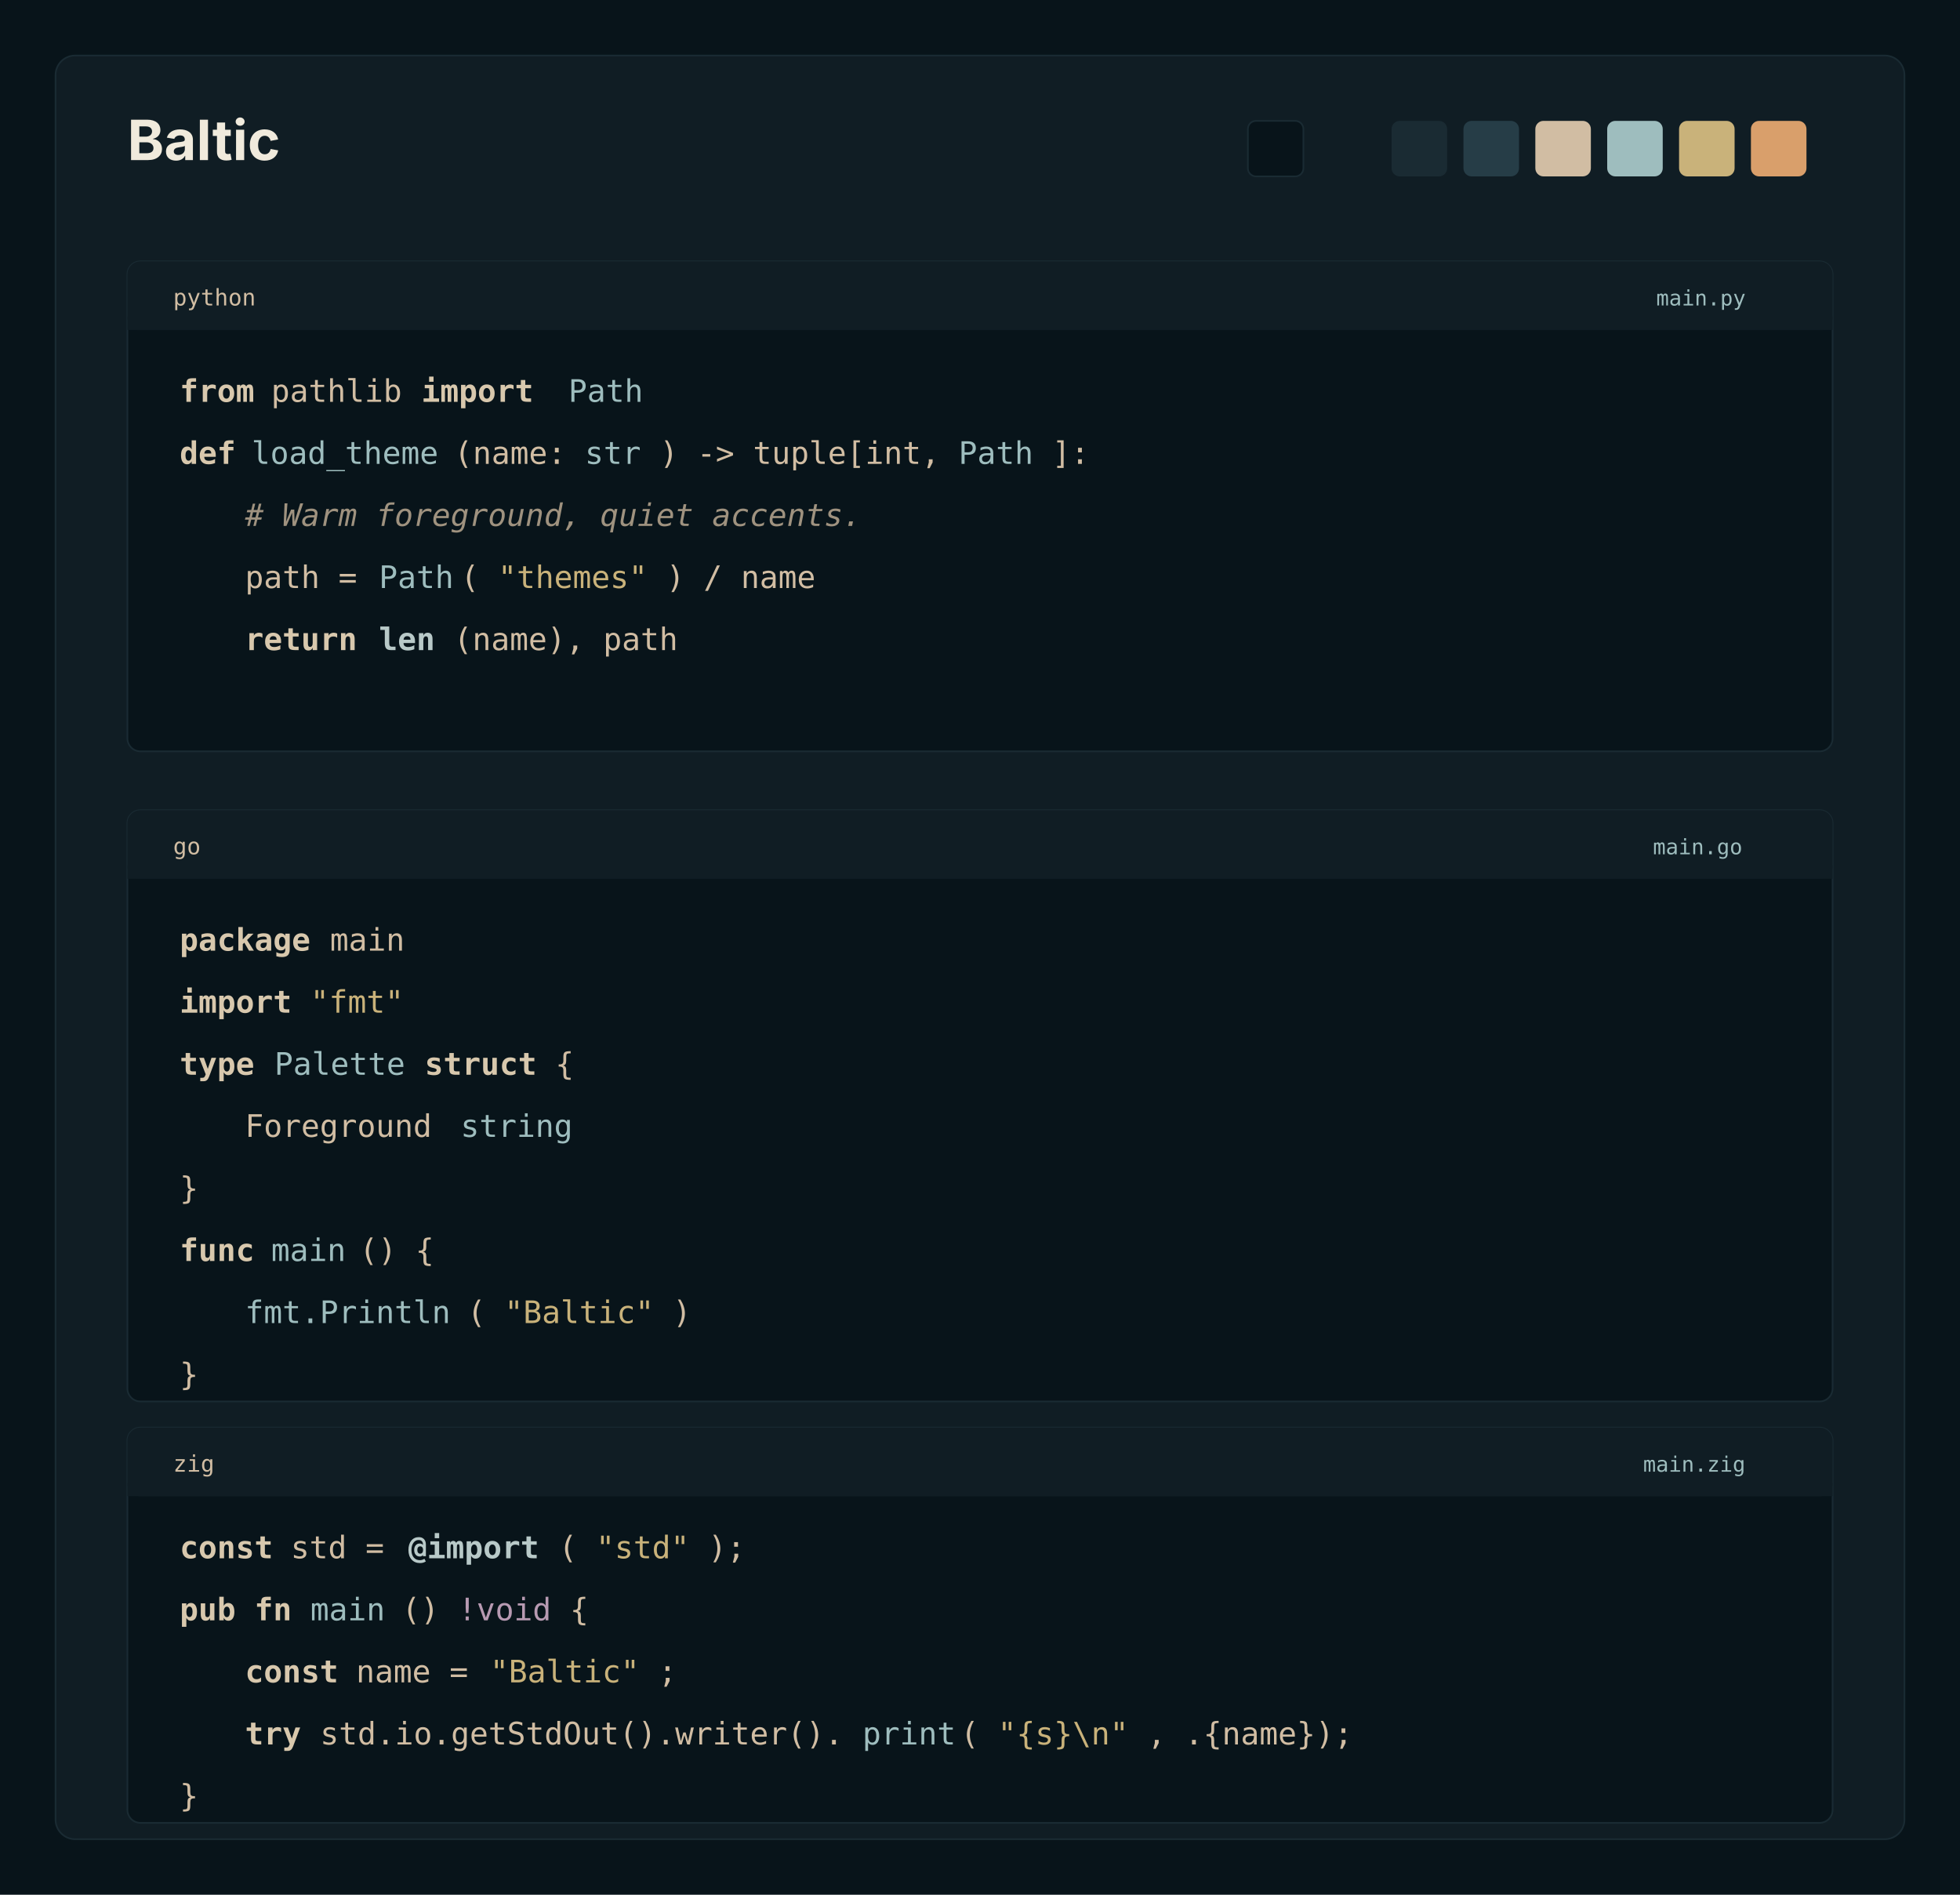
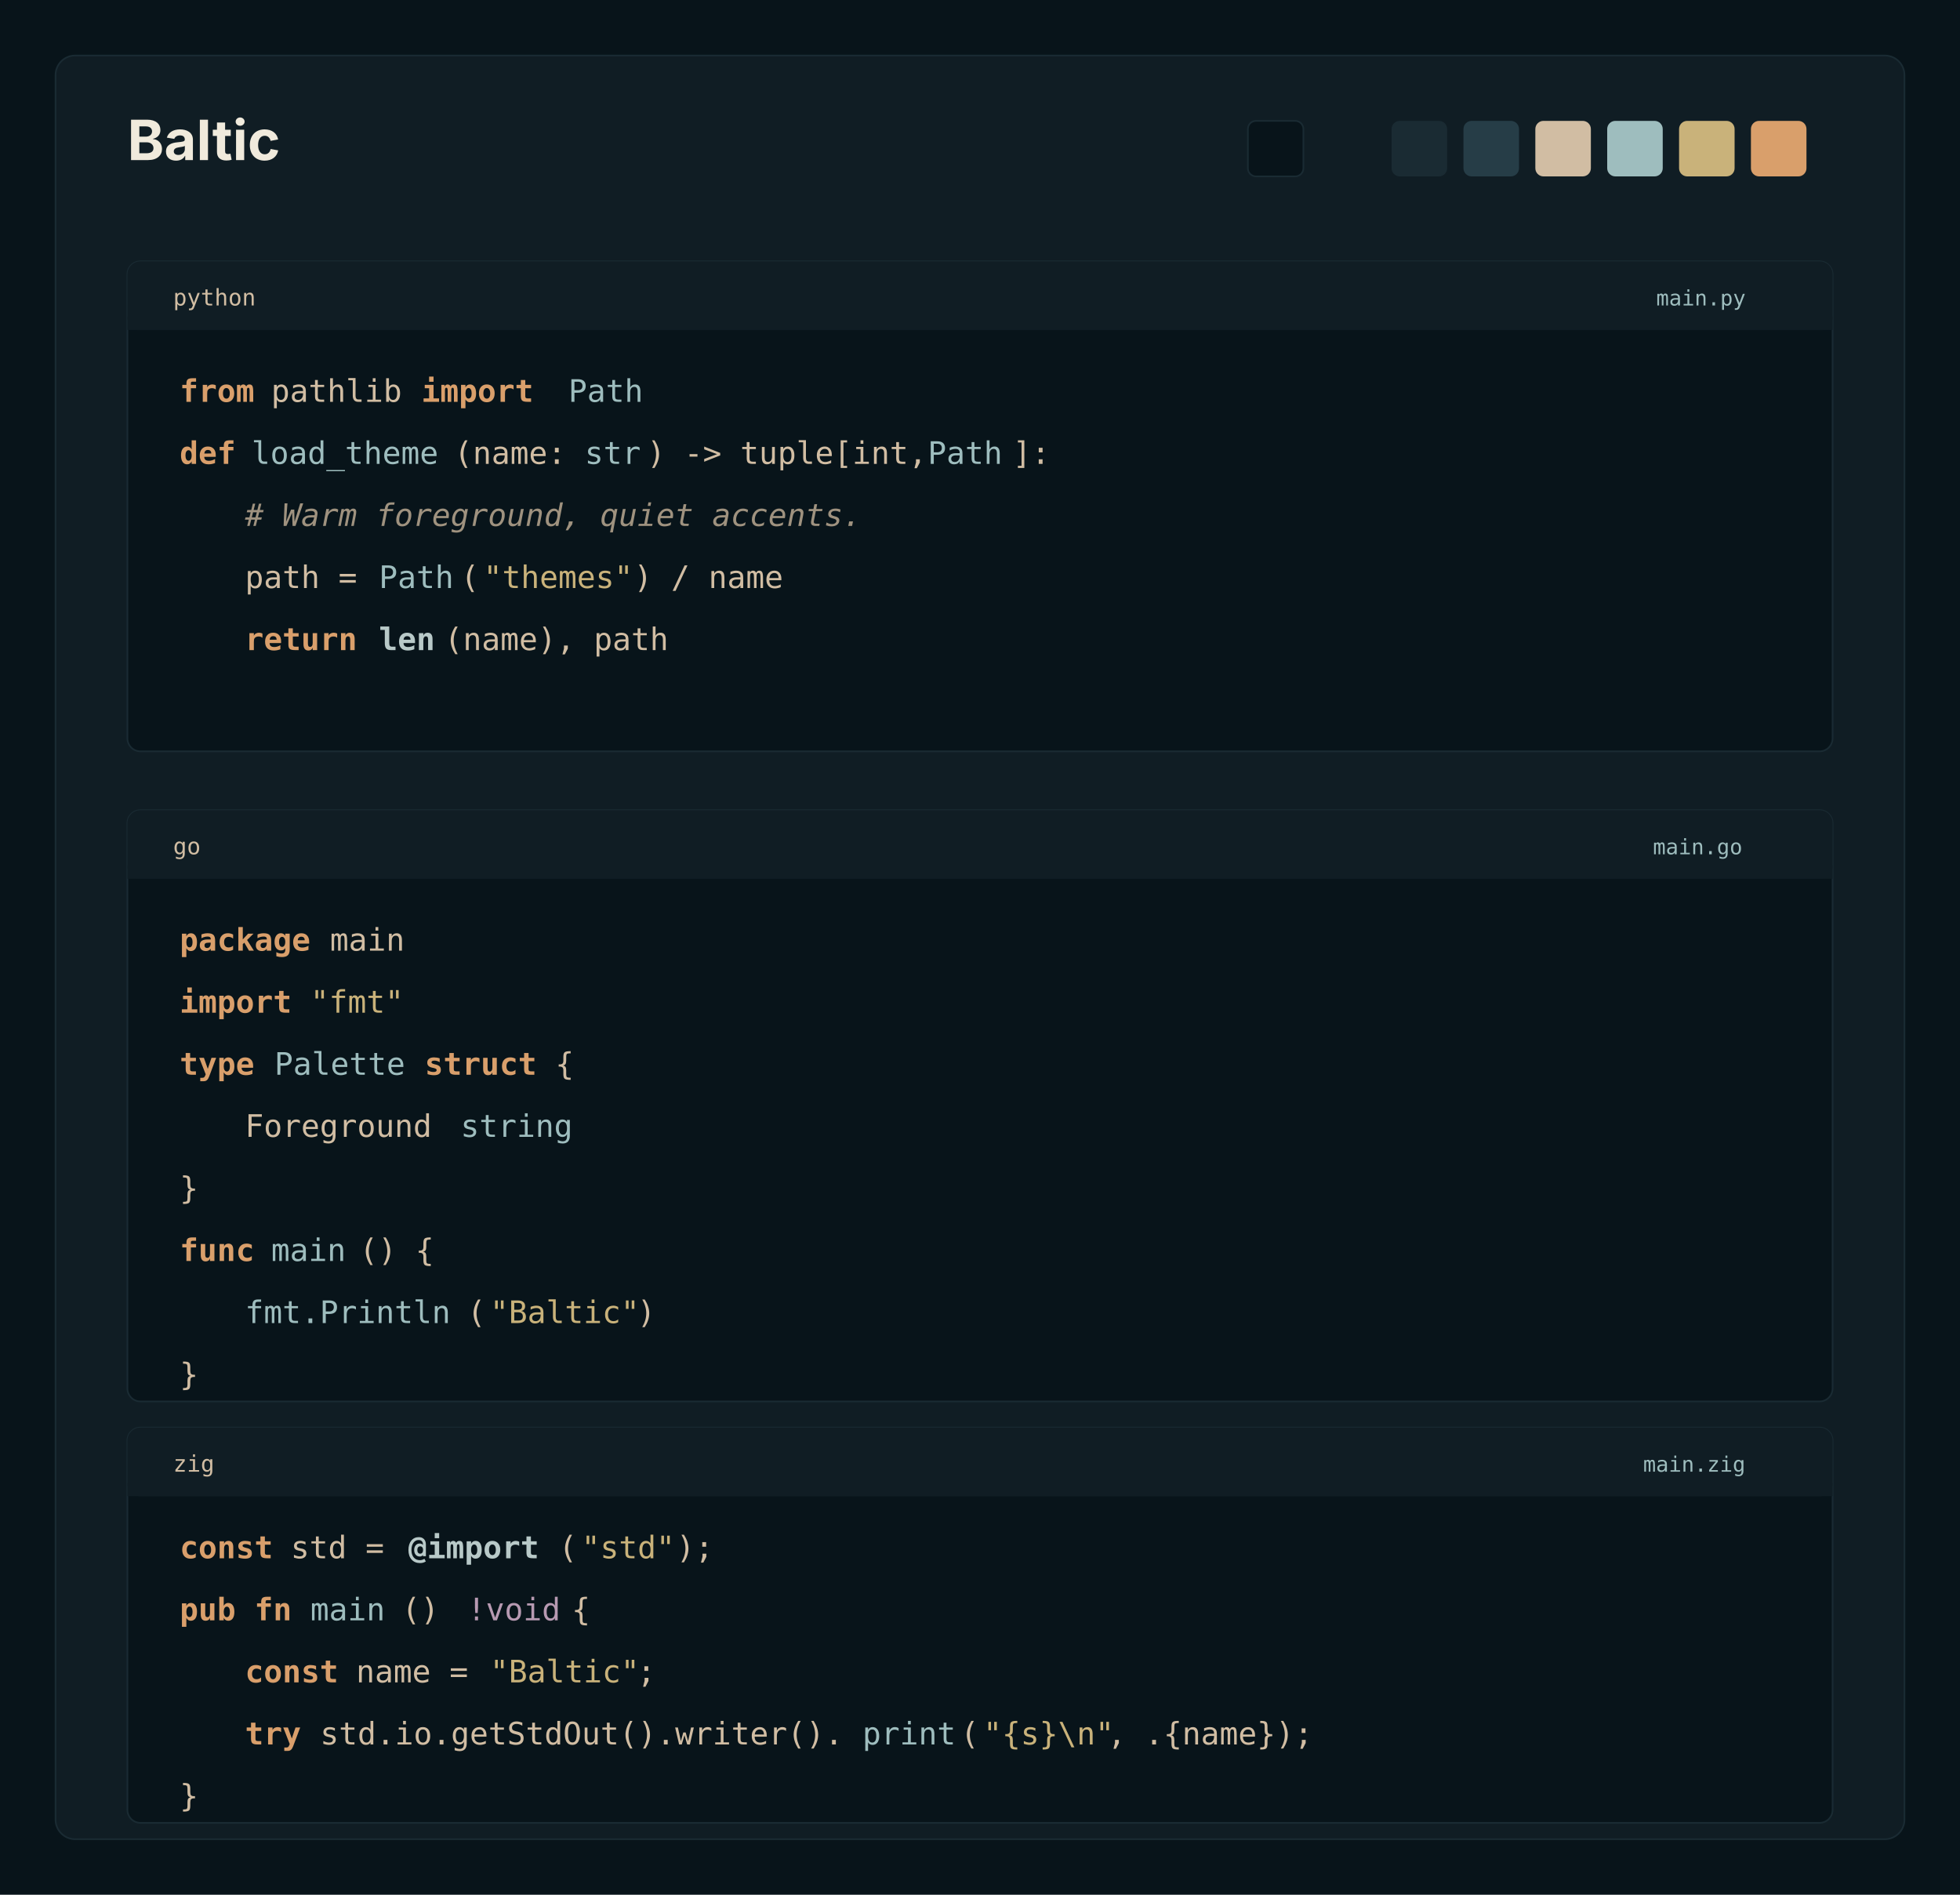
<svg xmlns="http://www.w3.org/2000/svg" width="1200" height="1160" viewBox="0 0 1200 1160" role="img" aria-labelledby="title desc">
  <defs>
    <style>
      .ui { font-family: Inter, ui-sans-serif, system-ui, -apple-system, BlinkMacSystemFont, "Segoe UI", sans-serif; }
      .mono { font-family: "SFMono-Regular", Menlo, Consolas, monospace; }
    </style>
    <clipPath id="python-clip">
      <rect x="78" y="210" width="1044" height="250" />
    </clipPath>
    <clipPath id="go-clip">
      <rect x="78" y="512" width="1044" height="346" />
    </clipPath>
    <clipPath id="zig-clip">
      <rect x="78" y="886" width="1044" height="230" />
    </clipPath>
  </defs>
  <rect width="1200" height="1160" fill="#08141a" />
  <rect x="34" y="34" width="1132" height="1092" rx="12" fill="#101d24" stroke="#1a2b33" />
  <text x="78" y="98" class="ui" fill="#f0eadc" font-size="34" font-weight="750">Baltic</text>
  <g transform="translate(764 74)">
    <rect width="34" height="34" rx="5" fill="#08141a" stroke="#1a2b33" />
    <rect x="44" width="34" height="34" rx="5" fill="#101d24" />
    <rect x="88" width="34" height="34" rx="5" fill="#1a2b33" />
    <rect x="132" width="34" height="34" rx="5" fill="#263d47" />
    <rect x="176" width="34" height="34" rx="5" fill="#d1bda3" />
    <rect x="220" width="34" height="34" rx="5" fill="#9ebdbe" />
    <rect x="264" width="34" height="34" rx="5" fill="#c9b27a" />
    <rect x="308" width="34" height="34" rx="5" fill="#d99f6b" />
  </g>
  <rect x="78" y="160" width="1044" height="300" rx="8" fill="#08141a" stroke="#1a2b33" />
  <rect x="78" y="160" width="1044" height="42" rx="8" fill="#101d24" />
  <rect x="78" y="194" width="1044" height="8" fill="#101d24" />
  <text x="106" y="187" class="mono" fill="#d1bda3" font-size="14">python</text>
  <text x="1014" y="187" class="mono" fill="#9ebdbe" font-size="13">main.py</text>
  <g clip-path="url(#python-clip)" class="mono" font-size="19">
-     <text y="246">
-       <tspan x="110" fill="#d8c8ad" font-weight="700">from</tspan>
-       <tspan x="166" fill="#d1bda3">pathlib</tspan>
-       <tspan x="258" fill="#d8c8ad" font-weight="700">import</tspan>
-       <tspan x="348" fill="#9ebdbe">Path</tspan>
-     </text>
-     <text y="284">
-       <tspan x="110" fill="#d8c8ad" font-weight="700">def</tspan>
-       <tspan x="154" fill="#9ebdbe">load_theme</tspan>
-       <tspan x="278" fill="#d1bda3">(name: </tspan>
-       <tspan fill="#9ebdbe">str</tspan>
-       <tspan fill="#d1bda3">) -&gt; tuple[int, </tspan>
-       <tspan fill="#9ebdbe">Path</tspan>
-       <tspan fill="#d1bda3">]:</tspan>
-     </text>
+     <text x="110" y="246" fill="#d99f6b" font-weight="700">from</text>
+     <text x="166" y="246" fill="#d1bda3">pathlib</text>
+     <text x="258" y="246" fill="#d99f6b" font-weight="700">import</text>
+     <text x="348" y="246" fill="#9ebdbe">Path</text>
+     <text x="110" y="284" fill="#d99f6b" font-weight="700">def</text>
+     <text x="154" y="284" fill="#9ebdbe">load_theme</text>
+     <text x="278" y="284" fill="#d1bda3">(name: </text>
+     <text x="358" y="284" fill="#9ebdbe">str</text>
+     <text x="396" y="284" fill="#d1bda3">) -&gt; tuple[int, </text>
+     <text x="568" y="284" fill="#9ebdbe">Path</text>
+     <text x="620" y="284" fill="#d1bda3">]:</text>
    <text x="150" y="322" fill="#9f927f" font-style="italic"># Warm foreground, quiet accents.</text>
-     <text y="360">
-       <tspan x="150" fill="#d1bda3">path = </tspan>
-       <tspan x="232" fill="#9ebdbe">Path</tspan>
-       <tspan x="282" fill="#d1bda3">(</tspan>
-       <tspan fill="#c9b27a">"themes"</tspan>
-       <tspan fill="#d1bda3">) / name</tspan>
-     </text>
-     <text y="398">
-       <tspan x="150" fill="#d8c8ad" font-weight="700">return</tspan>
-       <tspan x="232" fill="#b8c9c8" font-weight="700">len</tspan>
-       <tspan fill="#d1bda3">(name), path</tspan>
-     </text>
+     <text x="150" y="360" fill="#d1bda3">path = </text>
+     <text x="232" y="360" fill="#9ebdbe">Path</text>
+     <text x="282" y="360" fill="#d1bda3">(</text>
+     <text x="296" y="360" fill="#c9b27a">"themes"</text>
+     <text x="388" y="360" fill="#d1bda3">) / name</text>
+     <text x="150" y="398" fill="#d99f6b" font-weight="700">return</text>
+     <text x="232" y="398" fill="#b8c9c8" font-weight="700">len</text>
+     <text x="272" y="398" fill="#d1bda3">(name), path</text>
  </g>
  <rect x="78" y="496" width="1044" height="362" rx="8" fill="#08141a" stroke="#1a2b33" />
  <rect x="78" y="496" width="1044" height="42" rx="8" fill="#101d24" />
  <rect x="78" y="530" width="1044" height="8" fill="#101d24" />
  <text x="106" y="523" class="mono" fill="#d1bda3" font-size="14">go</text>
  <text x="1012" y="523" class="mono" fill="#9ebdbe" font-size="13">main.go</text>
  <g clip-path="url(#go-clip)" class="mono" font-size="19">
-     <text y="582">
-       <tspan x="110" fill="#d8c8ad" font-weight="700">package</tspan>
-       <tspan x="202" fill="#d1bda3">main</tspan>
-     </text>
-     <text y="620">
-       <tspan x="110" fill="#d8c8ad" font-weight="700">import</tspan>
-       <tspan x="190" fill="#c9b27a">"fmt"</tspan>
-     </text>
-     <text y="658">
-       <tspan x="110" fill="#d8c8ad" font-weight="700">type</tspan>
-       <tspan x="168" fill="#9ebdbe">Palette</tspan>
-       <tspan x="260" fill="#d8c8ad" font-weight="700">struct</tspan>
-       <tspan x="340" fill="#d1bda3">{</tspan>
-     </text>
-     <text y="696">
-       <tspan x="150" fill="#d1bda3">Foreground</tspan>
-       <tspan x="282" fill="#9ebdbe">string</tspan>
-     </text>
+     <text x="110" y="582" fill="#d99f6b" font-weight="700">package</text>
+     <text x="202" y="582" fill="#d1bda3">main</text>
+     <text x="110" y="620" fill="#d99f6b" font-weight="700">import</text>
+     <text x="190" y="620" fill="#c9b27a">"fmt"</text>
+     <text x="110" y="658" fill="#d99f6b" font-weight="700">type</text>
+     <text x="168" y="658" fill="#9ebdbe">Palette</text>
+     <text x="260" y="658" fill="#d99f6b" font-weight="700">struct</text>
+     <text x="340" y="658" fill="#d1bda3">{</text>
+     <text x="150" y="696" fill="#d1bda3">Foreground</text>
+     <text x="282" y="696" fill="#9ebdbe">string</text>
    <text x="110" y="734" fill="#d1bda3">}</text>
-     <text y="772">
-       <tspan x="110" fill="#d8c8ad" font-weight="700">func</tspan>
-       <tspan x="166" fill="#9ebdbe">main</tspan>
-       <tspan x="220" fill="#d1bda3">() {</tspan>
-     </text>
-     <text y="810">
-       <tspan x="150" fill="#9ebdbe">fmt.Println</tspan>
-       <tspan x="286" fill="#d1bda3">(</tspan>
-       <tspan fill="#c9b27a">"Baltic"</tspan>
-       <tspan fill="#d1bda3">)</tspan>
-     </text>
+     <text x="110" y="772" fill="#d99f6b" font-weight="700">func</text>
+     <text x="166" y="772" fill="#9ebdbe">main</text>
+     <text x="220" y="772" fill="#d1bda3">() {</text>
+     <text x="150" y="810" fill="#9ebdbe">fmt.Println</text>
+     <text x="286" y="810" fill="#d1bda3">(</text>
+     <text x="300" y="810" fill="#c9b27a">"Baltic"</text>
+     <text x="390" y="810" fill="#d1bda3">)</text>
    <text x="110" y="848" fill="#d1bda3">}</text>
  </g>
  <rect x="78" y="874" width="1044" height="242" rx="8" fill="#08141a" stroke="#1a2b33" />
  <rect x="78" y="874" width="1044" height="42" rx="8" fill="#101d24" />
  <rect x="78" y="908" width="1044" height="8" fill="#101d24" />
  <text x="106" y="901" class="mono" fill="#d1bda3" font-size="14">zig</text>
  <text x="1006" y="901" class="mono" fill="#9ebdbe" font-size="13">main.zig</text>
  <g clip-path="url(#zig-clip)" class="mono" font-size="19">
-     <text y="954">
-       <tspan x="110" fill="#d8c8ad" font-weight="700">const</tspan>
-       <tspan x="178" fill="#d1bda3">std = </tspan>
-       <tspan x="250" fill="#b8c9c8" font-weight="700">@import</tspan>
-       <tspan x="342" fill="#d1bda3">(</tspan>
-       <tspan fill="#c9b27a">"std"</tspan>
-       <tspan fill="#d1bda3">);</tspan>
-     </text>
-     <text y="992">
-       <tspan x="110" fill="#d8c8ad" font-weight="700">pub fn</tspan>
-       <tspan x="190" fill="#9ebdbe">main</tspan>
-       <tspan x="246" fill="#d1bda3">() </tspan>
-       <tspan fill="#b79ab2">!void</tspan>
-       <tspan fill="#d1bda3"> {</tspan>
-     </text>
-     <text y="1030">
-       <tspan x="150" fill="#d8c8ad" font-weight="700">const</tspan>
-       <tspan x="218" fill="#d1bda3">name = </tspan>
-       <tspan x="300" fill="#c9b27a">"Baltic"</tspan>
-       <tspan fill="#d1bda3">;</tspan>
-     </text>
-     <text y="1068">
-       <tspan x="150" fill="#d8c8ad" font-weight="700">try</tspan>
-       <tspan x="196" fill="#d1bda3">std.io.getStdOut().writer().</tspan>
-       <tspan x="528" fill="#9ebdbe">print</tspan>
-       <tspan x="588" fill="#d1bda3">(</tspan>
-       <tspan fill="#c9b27a">"{s}\n"</tspan>
-       <tspan fill="#d1bda3">, .{name});</tspan>
-     </text>
+     <text x="110" y="954" fill="#d99f6b" font-weight="700">const</text>
+     <text x="178" y="954" fill="#d1bda3">std = </text>
+     <text x="250" y="954" fill="#b8c9c8" font-weight="700">@import</text>
+     <text x="342" y="954" fill="#d1bda3">(</text>
+     <text x="356" y="954" fill="#c9b27a">"std"</text>
+     <text x="414" y="954" fill="#d1bda3">);</text>
+     <text x="110" y="992" fill="#d99f6b" font-weight="700">pub fn</text>
+     <text x="190" y="992" fill="#9ebdbe">main</text>
+     <text x="246" y="992" fill="#d1bda3">() </text>
+     <text x="286" y="992" fill="#b79ab2">!void</text>
+     <text x="350" y="992" fill="#d1bda3"> {</text>
+     <text x="150" y="1030" fill="#d99f6b" font-weight="700">const</text>
+     <text x="218" y="1030" fill="#d1bda3">name = </text>
+     <text x="300" y="1030" fill="#c9b27a">"Baltic"</text>
+     <text x="390" y="1030" fill="#d1bda3">;</text>
+     <text x="150" y="1068" fill="#d99f6b" font-weight="700">try</text>
+     <text x="196" y="1068" fill="#d1bda3">std.io.getStdOut().writer().</text>
+     <text x="528" y="1068" fill="#9ebdbe">print</text>
+     <text x="588" y="1068" fill="#d1bda3">(</text>
+     <text x="602" y="1068" fill="#c9b27a">"{s}\n"</text>
+     <text x="678" y="1068" fill="#d1bda3">, .{name});</text>
    <text x="110" y="1106" fill="#d1bda3">}</text>
  </g>
</svg>
